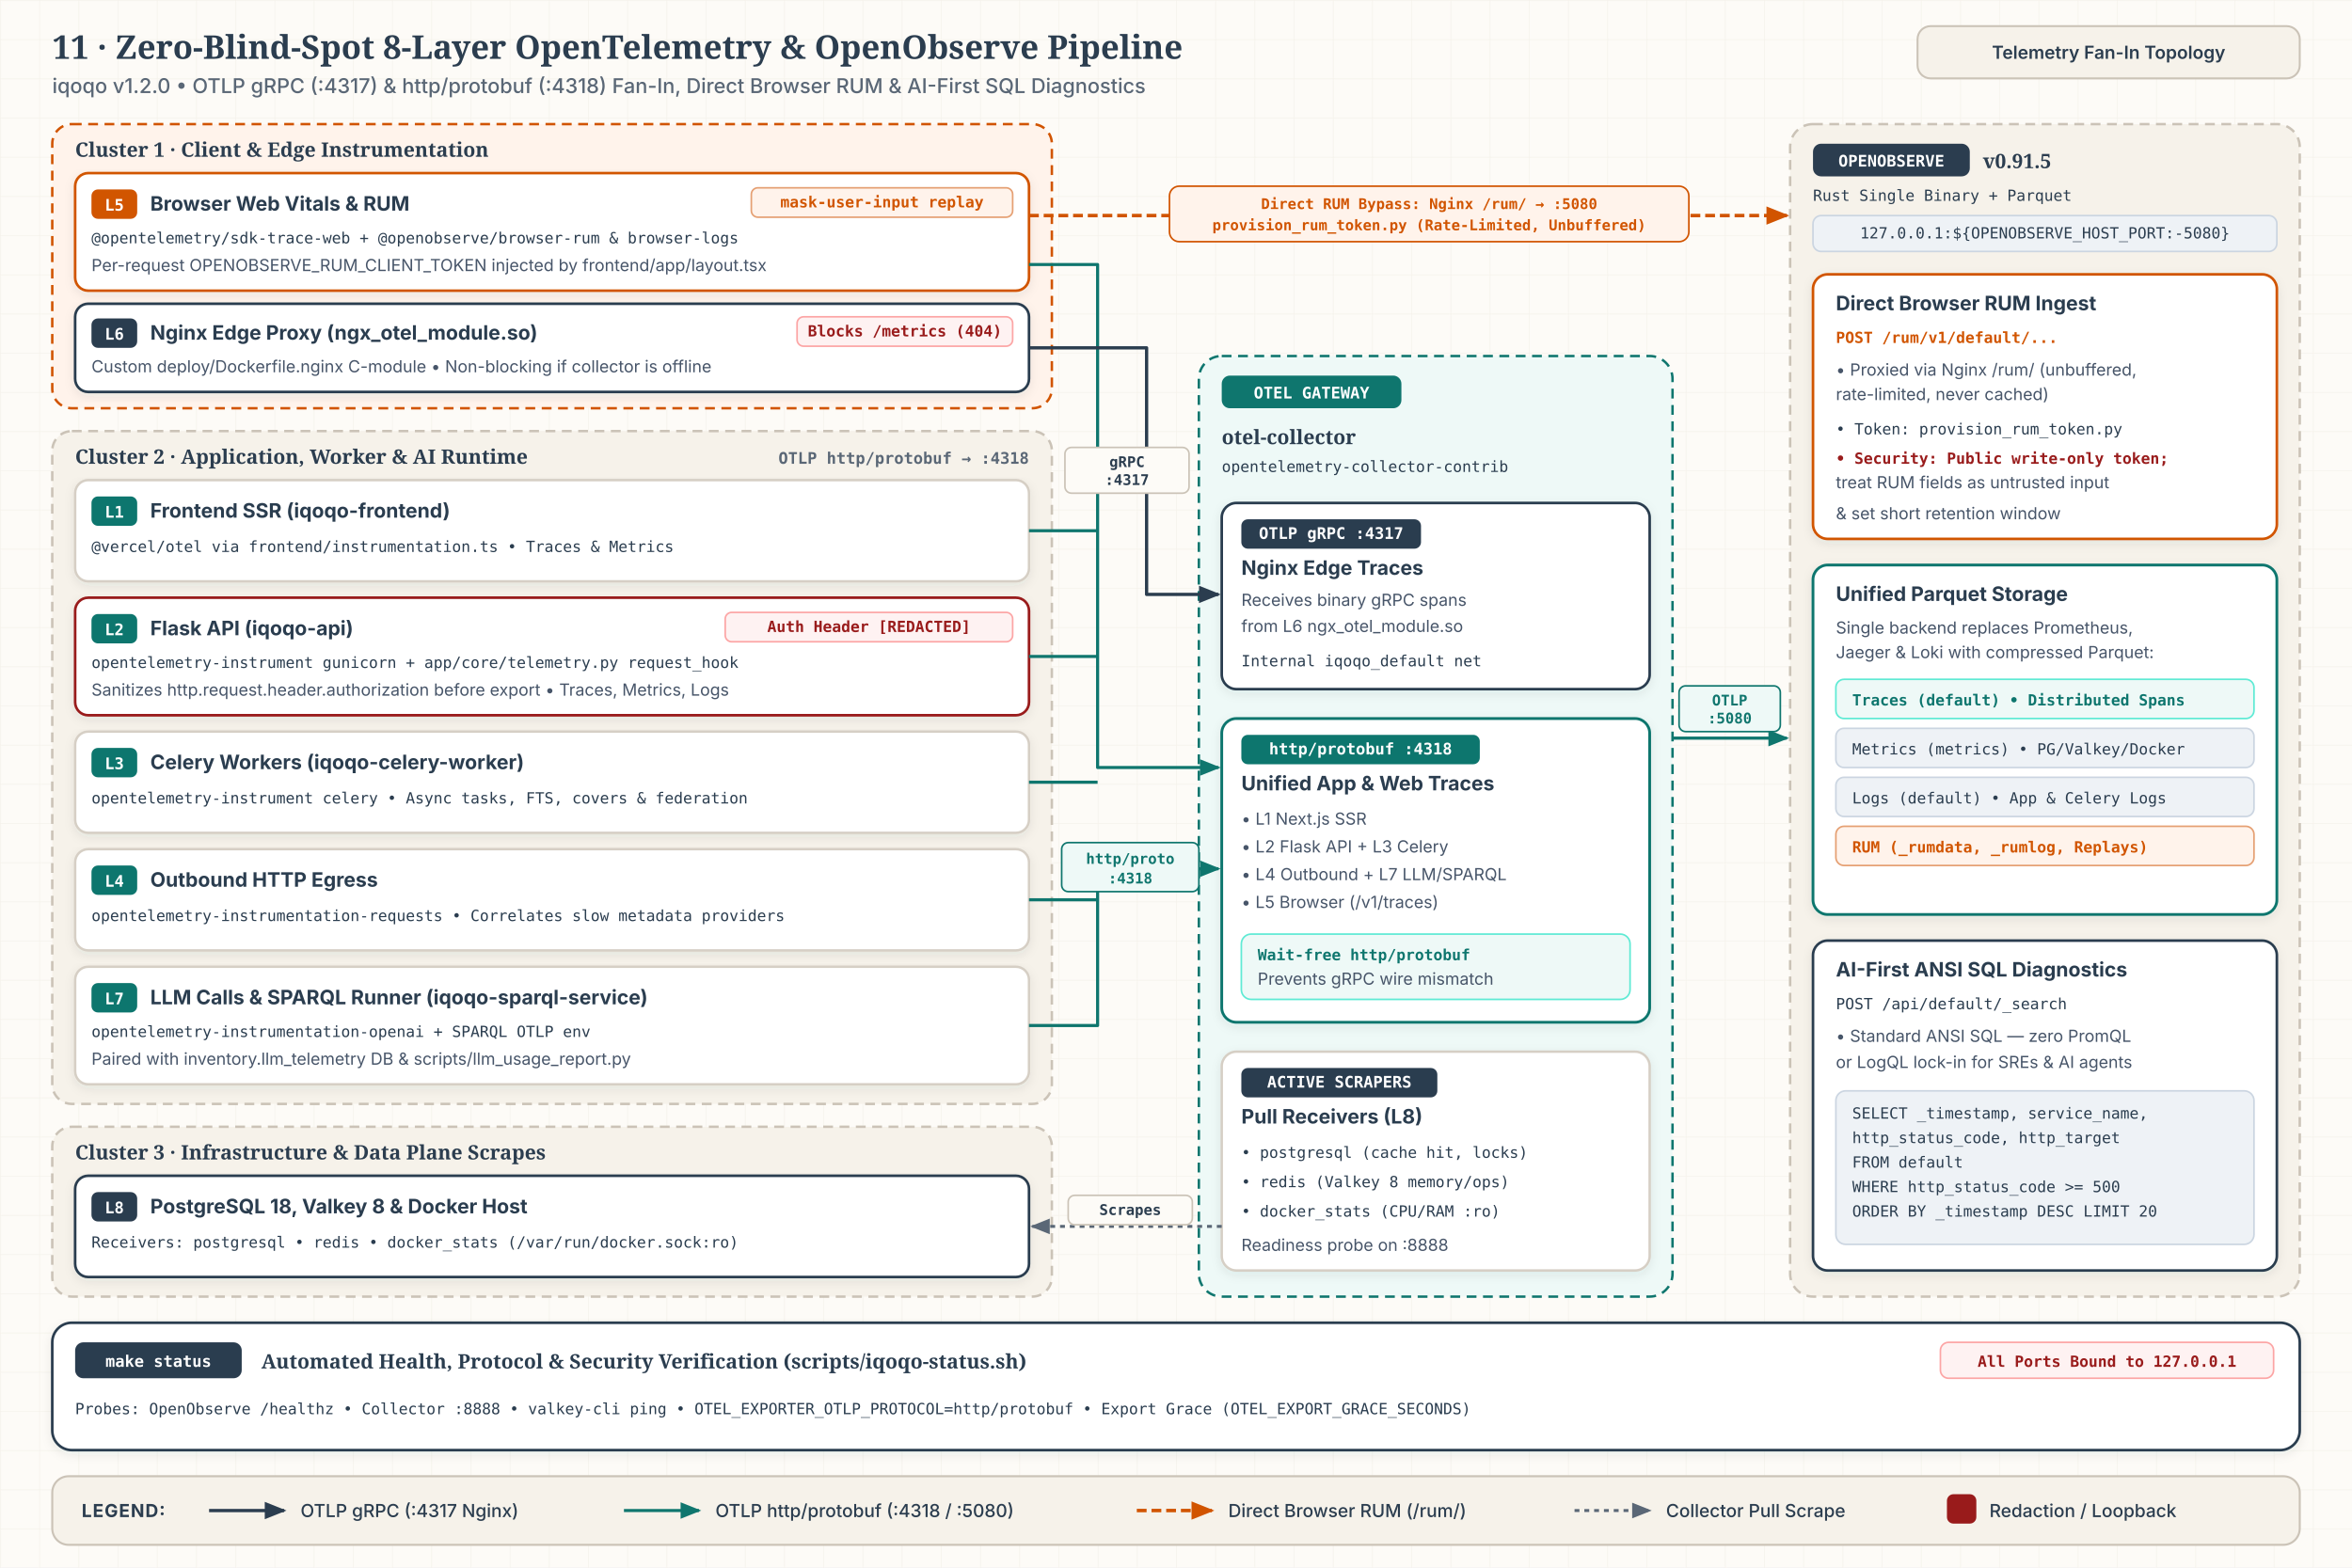
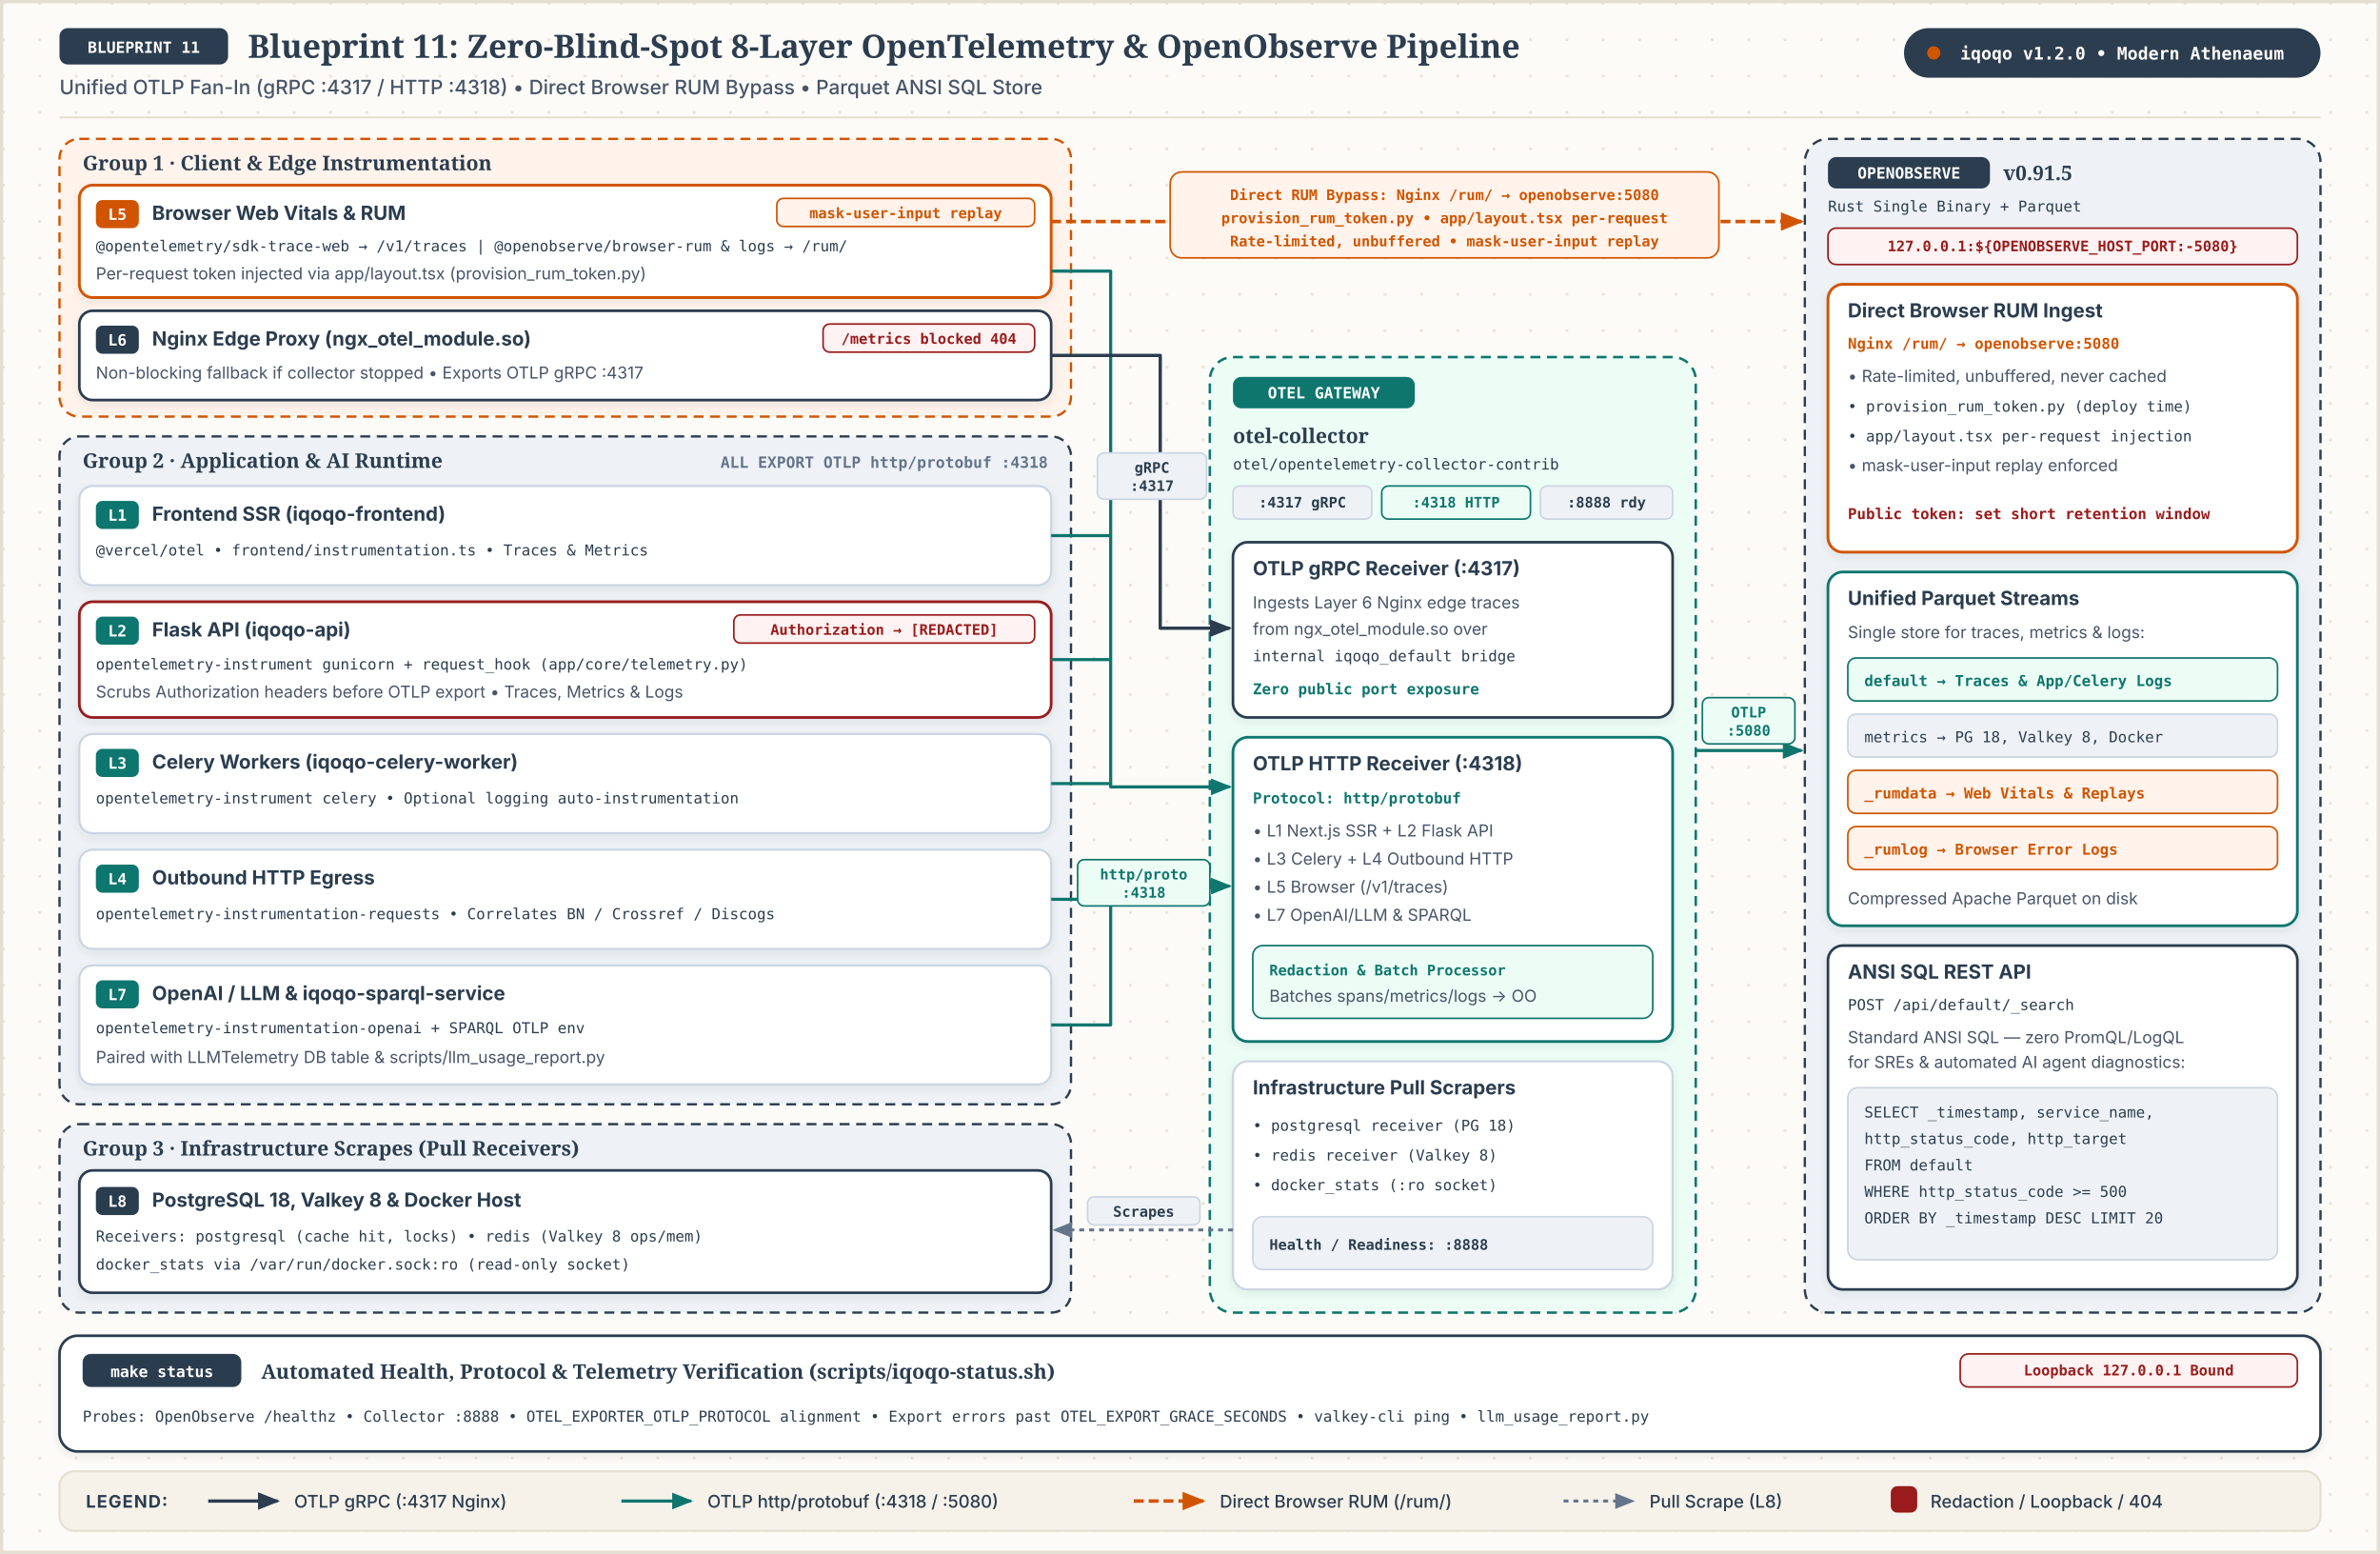
- <svg xmlns="http://www.w3.org/2000/svg" id="svg-bp11" viewBox="0 0 1440 960" width="1440" height="960" role="img" aria-labelledby="bp11-title bp11-desc">
-   <style>
-               .bg { fill: #FDFBF7; }
-               .title { font-family: 'Merriweather', Georgia, serif; font-size: 20px; font-weight: 700; fill: #2B3D4F; }
-               .sub { font-family: 'Inter', system-ui, -apple-system, sans-serif; font-size: 12.5px; font-weight: 500; fill: #5A6776; }
-               .hdr-pill { fill: #F6F2EA; stroke: #CBC3B7; stroke-width: 1.2; }
-               .hdr-pill-txt { font-family: 'Inter', system-ui, -apple-system, sans-serif; font-size: 11px; font-weight: 600; fill: #2B3D4F; }
- 
-               .zone { fill: #F6F2EA; stroke: #CBC3B7; stroke-width: 1.5; stroke-dasharray: 6 4; }
-               .zone-teal { fill: #EEF9F7; stroke: #0F766E; stroke-width: 1.5; stroke-dasharray: 6 4; }
-               .zone-clay { fill: #FFF3EB; stroke: #D15400; stroke-width: 1.5; stroke-dasharray: 6 4; }
-               .zone-title { font-family: 'Merriweather', Georgia, serif; font-size: 12.2px; font-weight: 700; fill: #2B3D4F; }
-               .zone-meta { font-family: 'JetBrains Mono', ui-monospace, SFMono-Regular, Menlo, monospace; font-size: 9.8px; font-weight: 600; fill: #5A6776; }
- 
-               .card { fill: #FFFFFF; stroke: #D6CFC5; stroke-width: 1.5; }
-               .card-indigo { fill: #FFFFFF; stroke: #2B3D4F; stroke-width: 1.6; }
-               .card-clay { fill: #FFFFFF; stroke: #D15400; stroke-width: 1.6; }
-               .card-teal { fill: #FFFFFF; stroke: #0F766E; stroke-width: 1.7; }
-               .card-crimson { fill: #FFFFFF; stroke: #991B1B; stroke-width: 1.6; }
-               .card-tint-clay { fill: #FFF3EB; stroke: #E5A073; stroke-width: 1; }
-               .card-tint-teal { fill: #EEF9F7; stroke: #5EEAD4; stroke-width: 1; }
-               .card-tint-indigo { fill: #EEF2F6; stroke: #CBD5E1; stroke-width: 1; }
-               .card-tint-crimson { fill: #FEF2F2; stroke: #FCA5A5; stroke-width: 1; }
- 
-               .badge-indigo { fill: #2B3D4F; }
-               .badge-clay { fill: #D15400; }
-               .badge-teal { fill: #0F766E; }
-               .badge-crimson { fill: #991B1B; }
-               .badge-txt { font-family: 'JetBrains Mono', ui-monospace, SFMono-Regular, Menlo, monospace; font-size: 9.8px; font-weight: 700; fill: #FFFFFF; }
- 
-               .c-title { font-family: 'Inter', system-ui, -apple-system, sans-serif; font-size: 12.2px; font-weight: 700; fill: #2B3D4F; }
-               .c-body { font-family: 'Inter', system-ui, -apple-system, sans-serif; font-size: 10.2px; font-weight: 400; fill: #475569; }
-               .c-mono { font-family: 'JetBrains Mono', ui-monospace, SFMono-Regular, Menlo, monospace; font-size: 9.4px; font-weight: 500; fill: #2B3D4F; }
-               .c-clay { font-family: 'JetBrains Mono', ui-monospace, SFMono-Regular, Menlo, monospace; font-size: 9.4px; font-weight: 600; fill: #D15400; }
-               .c-teal { font-family: 'JetBrains Mono', ui-monospace, SFMono-Regular, Menlo, monospace; font-size: 9.4px; font-weight: 600; fill: #0F766E; }
-               .c-crimson { font-family: 'JetBrains Mono', ui-monospace, SFMono-Regular, Menlo, monospace; font-size: 9.4px; font-weight: 600; fill: #991B1B; }
- 
-               .edge-grpc { fill: none; stroke: #2B3D4F; stroke-width: 2; stroke-linejoin: round; }
-               .edge-http { fill: none; stroke: #0F766E; stroke-width: 1.9; stroke-linejoin: round; }
-               .edge-rum { fill: none; stroke: #D15400; stroke-width: 2.1; stroke-dasharray: 6 3; stroke-linejoin: round; }
-               .edge-scrape { fill: none; stroke: #5A6776; stroke-width: 1.8; stroke-dasharray: 3 3; stroke-linejoin: round; }
-               .mk-grpc { fill: #2B3D4F; }
-               .mk-http { fill: #0F766E; }
-               .mk-rum { fill: #D15400; }
-               .mk-scrape { fill: #5A6776; }
- 
-               .e-pill { fill: #FDFBF7; stroke: #CBC3B7; stroke-width: 1; }
-               .e-pill-txt { font-family: 'JetBrains Mono', ui-monospace, SFMono-Regular, Menlo, monospace; font-size: 9px; font-weight: 600; fill: #2B3D4F; }
-               .e-pill-teal { fill: #EEF9F7; stroke: #0F766E; stroke-width: 1; }
-               .e-pill-teal-txt { font-family: 'JetBrains Mono', ui-monospace, SFMono-Regular, Menlo, monospace; font-size: 9px; font-weight: 700; fill: #0F766E; }
-               .e-pill-clay { fill: #FFF3EB; stroke: #D15400; stroke-width: 1; }
-               .e-pill-clay-txt { font-family: 'JetBrains Mono', ui-monospace, SFMono-Regular, Menlo, monospace; font-size: 9px; font-weight: 700; fill: #D15400; }
- 
-               .legend-bg { fill: #F6F2EA; stroke: #CBC3B7; stroke-width: 1.25; }
-               .legend-h { font-family: 'Inter', system-ui, -apple-system, sans-serif; font-size: 11px; font-weight: 700; letter-spacing: 0.05em; fill: #2B3D4F; }
-               .legend-t { font-family: 'Inter', system-ui, -apple-system, sans-serif; font-size: 11px; font-weight: 500; fill: #2B3D4F; }
-             </style>
+ <svg xmlns="http://www.w3.org/2000/svg" id="svg-bp11" viewBox="0 0 1440 940" width="1440" height="940" role="img" aria-labelledby="bp11-title bp11-desc">
  <defs>
-     <pattern id="b11-grid" width="24" height="24" patternUnits="userSpaceOnUse">
-       <path d="M 24 0 L 0 0 0 24" fill="none" stroke="#E6DFD5" stroke-width="0.6" opacity="0.45" />
+     <style>
+                 .b11-bg { fill: #FDFBF7; }
+                 .b11-frame { fill: none; stroke: #E5DFD3; stroke-width: 2; }
+                 .b11-title { font-family: Georgia, 'Merriweather', serif; font-size: 19.5px; font-weight: 700; fill: #2B3D4F; }
+                 .b11-sub { font-family: 'Inter', -apple-system, BlinkMacSystemFont, 'Segoe UI', sans-serif; font-size: 12px; font-weight: 500; fill: #475569; }
+                 .b11-pill-ver { fill: #2B3D4F; }
+                 .b11-pill-ver-t { font-family: 'JetBrains Mono', ui-monospace, SFMono-Regular, Menlo, monospace; font-size: 10.5px; font-weight: 600; fill: #FDFBF7; }
+ 
+                 .b11-z-i { fill: #EEF2F6; stroke: #2B3D4F; stroke-width: 1.4; stroke-dasharray: 6 4; }
+                 .b11-z-c { fill: #FFF3EB; stroke: #D15400; stroke-width: 1.4; stroke-dasharray: 6 4; }
+                 .b11-z-t { fill: #ECFDF5; stroke: #0F766E; stroke-width: 1.5; stroke-dasharray: 6 4; }
+                 .b11-z-title { font-family: Georgia, 'Merriweather', serif; font-size: 12.2px; font-weight: 700; fill: #2B3D4F; }
+                 .b11-z-meta { font-family: 'JetBrains Mono', ui-monospace, SFMono-Regular, Menlo, monospace; font-size: 9.4px; font-weight: 600; fill: #64748B; }
+ 
+                 .b11-card { fill: #FFFFFF; stroke: #CBD5E1; stroke-width: 1.3; }
+                 .b11-card-i { fill: #FFFFFF; stroke: #2B3D4F; stroke-width: 1.6; }
+                 .b11-card-c { fill: #FFFFFF; stroke: #D15400; stroke-width: 1.7; }
+                 .b11-card-t { fill: #FFFFFF; stroke: #0F766E; stroke-width: 1.65; }
+                 .b11-card-r { fill: #FFFFFF; stroke: #991B1B; stroke-width: 1.65; }
+ 
+                 .b11-b-i { fill: #2B3D4F; }
+                 .b11-b-c { fill: #D15400; }
+                 .b11-b-t { fill: #0F766E; }
+                 .b11-b-r { fill: #991B1B; }
+                 .b11-b-txt { font-family: 'JetBrains Mono', ui-monospace, SFMono-Regular, Menlo, monospace; font-size: 9.4px; font-weight: 700; fill: #FFFFFF; }
+ 
+                 .b11-ct { font-family: 'Inter', -apple-system, BlinkMacSystemFont, 'Segoe UI', sans-serif; font-size: 11.8px; font-weight: 700; fill: #2B3D4F; }
+                 .b11-cb { font-family: 'Inter', -apple-system, BlinkMacSystemFont, 'Segoe UI', sans-serif; font-size: 10px; font-weight: 400; fill: #475569; }
+                 .b11-cm { font-family: 'JetBrains Mono', ui-monospace, SFMono-Regular, Menlo, monospace; font-size: 9.1px; font-weight: 500; fill: #2B3D4F; }
+                 .b11-cc { font-family: 'JetBrains Mono', ui-monospace, SFMono-Regular, Menlo, monospace; font-size: 9.1px; font-weight: 700; fill: #D15400; }
+                 .b11-cl { font-family: 'JetBrains Mono', ui-monospace, SFMono-Regular, Menlo, monospace; font-size: 9.1px; font-weight: 700; fill: #0F766E; }
+                 .b11-cr { font-family: 'JetBrains Mono', ui-monospace, SFMono-Regular, Menlo, monospace; font-size: 9.1px; font-weight: 700; fill: #991B1B; }
+ 
+                 .b11-p-i { fill: #EEF2F6; stroke: #CBD5E1; stroke-width: 1; }
+                 .b11-p-c { fill: #FFF3EB; stroke: #D15400; stroke-width: 1; }
+                 .b11-p-t { fill: #ECFDF5; stroke: #0F766E; stroke-width: 1; }
+                 .b11-p-r { fill: #FEF2F2; stroke: #991B1B; stroke-width: 1; }
+                 .b11-pt-i { font-family: 'JetBrains Mono', ui-monospace, SFMono-Regular, Menlo, monospace; font-size: 8.8px; font-weight: 600; fill: #2B3D4F; }
+                 .b11-pt-c { font-family: 'JetBrains Mono', ui-monospace, SFMono-Regular, Menlo, monospace; font-size: 8.8px; font-weight: 700; fill: #D15400; }
+                 .b11-pt-t { font-family: 'JetBrains Mono', ui-monospace, SFMono-Regular, Menlo, monospace; font-size: 8.8px; font-weight: 700; fill: #0F766E; }
+                 .b11-pt-r { font-family: 'JetBrains Mono', ui-monospace, SFMono-Regular, Menlo, monospace; font-size: 8.8px; font-weight: 700; fill: #991B1B; }
+ 
+                 .b11-eg { fill: none; stroke: #2B3D4F; stroke-width: 2; stroke-linejoin: round; }
+                 .b11-eh { fill: none; stroke: #0F766E; stroke-width: 1.9; stroke-linejoin: round; }
+                 .b11-er { fill: none; stroke: #D15400; stroke-width: 2.1; stroke-dasharray: 6 3; stroke-linejoin: round; }
+                 .b11-es { fill: none; stroke: #64748B; stroke-width: 1.8; stroke-dasharray: 3 3; stroke-linejoin: round; }
+ 
+                 .b11-leg { fill: #F6F2EA; stroke: #E5DFD3; stroke-width: 1.3; }
+                 .b11-leg-h { font-family: 'Inter', -apple-system, BlinkMacSystemFont, 'Segoe UI', sans-serif; font-size: 10.5px; font-weight: 700; letter-spacing: 0.06em; fill: #2B3D4F; }
+                 .b11-leg-t { font-family: 'Inter', -apple-system, BlinkMacSystemFont, 'Segoe UI', sans-serif; font-size: 10.6px; font-weight: 500; fill: #2B3D4F; }
+               </style>
+     <pattern id="b11-dots" width="22" height="22" patternUnits="userSpaceOnUse">
+       <circle cx="2" cy="2" r="0.9" fill="#E5DFD3" />
    </pattern>
-     <filter id="b11-shadow" x="-6%" y="-6%" width="112%" height="118%">
-       <feDropShadow dx="0" dy="2" stdDeviation="3" flood-color="#2B3D4F" flood-opacity="0.08" />
+     <filter id="b11-sh" x="-6%" y="-6%" width="112%" height="118%">
+       <feDropShadow dx="0" dy="2" stdDeviation="2.5" flood-color="#2B3D4F" flood-opacity="0.08" />
    </filter>
-     <marker id="b11-mk-grpc" viewBox="0 0 10 10" refX="8.5" refY="5" markerWidth="7" markerHeight="7" orient="auto-start-reverse">
-       <path d="M 0 1.2 L 9.5 5 L 0 8.8 z" class="mk-grpc" />
-     </marker>
-     <marker id="b11-mk-http" viewBox="0 0 10 10" refX="8.5" refY="5" markerWidth="7" markerHeight="7" orient="auto-start-reverse">
-       <path d="M 0 1.2 L 9.5 5 L 0 8.8 z" class="mk-http" />
-     </marker>
-     <marker id="b11-mk-rum" viewBox="0 0 10 10" refX="8.5" refY="5" markerWidth="7" markerHeight="7" orient="auto-start-reverse">
-       <path d="M 0 1.2 L 9.5 5 L 0 8.8 z" class="mk-rum" />
-     </marker>
-     <marker id="b11-mk-scrape" viewBox="0 0 10 10" refX="8.5" refY="5" markerWidth="7" markerHeight="7" orient="auto-start-reverse">
-       <path d="M 0 1.2 L 9.5 5 L 0 8.8 z" class="mk-scrape" />
+     <marker id="b11-mkg" viewBox="0 0 10 10" refX="8.5" refY="5" markerWidth="7" markerHeight="7" orient="auto-start-reverse">
+       <path d="M 0 1.2 L 9.5 5 L 0 8.8 z" fill="#2B3D4F" />
+     </marker>
+     <marker id="b11-mkh" viewBox="0 0 10 10" refX="8.5" refY="5" markerWidth="7" markerHeight="7" orient="auto-start-reverse">
+       <path d="M 0 1.2 L 9.5 5 L 0 8.8 z" fill="#0F766E" />
+     </marker>
+     <marker id="b11-mkr" viewBox="0 0 10 10" refX="8.5" refY="5" markerWidth="7" markerHeight="7" orient="auto-start-reverse">
+       <path d="M 0 1.2 L 9.5 5 L 0 8.8 z" fill="#D15400" />
+     </marker>
+     <marker id="b11-mks" viewBox="0 0 10 10" refX="8.5" refY="5" markerWidth="7" markerHeight="7" orient="auto-start-reverse">
+       <path d="M 0 1.2 L 9.5 5 L 0 8.8 z" fill="#64748B" />
    </marker>
  </defs>
-   <rect x="0" y="0" width="1440" height="960" class="bg" />
-   <rect x="0" y="0" width="1440" height="960" fill="url(#b11-grid)" />
-   <text x="32" y="36" class="title">11 · Zero-Blind-Spot 8-Layer OpenTelemetry &amp; OpenObserve Pipeline</text>
-   <text x="32" y="57" class="sub">iqoqo v1.2.0  •  OTLP gRPC (:4317) &amp; http/protobuf (:4318) Fan-In, Direct Browser RUM &amp; AI-First SQL Diagnostics</text>
-   <rect x="1174" y="16" width="234" height="32" rx="8" class="hdr-pill" />
-   <text x="1291" y="36" text-anchor="middle" class="hdr-pill-txt">Telemetry Fan-In Topology</text>
-   <rect x="32" y="76" width="612" height="174" rx="12" class="zone-clay" />
-   <text x="46" y="96" class="zone-title">Cluster 1 · Client &amp; Edge Instrumentation</text>
-   <g filter="url(#b11-shadow)">
-     <rect x="46" y="106" width="584" height="72" rx="8" class="card-clay" />
-     <rect x="56" y="116" width="28" height="18" rx="4" class="badge-clay" />
-     <text x="70" y="129" text-anchor="middle" class="badge-txt">L5</text>
-     <text x="92" y="129" class="c-title">Browser Web Vitals &amp; RUM</text>
-     <rect x="460" y="115" width="160" height="18" rx="4" class="card-tint-clay" />
-     <text x="540" y="127" text-anchor="middle" class="c-clay">mask-user-input replay</text>
-     <text x="56" y="149" class="c-mono">@opentelemetry/sdk-trace-web + @openobserve/browser-rum &amp; browser-logs</text>
-     <text x="56" y="166" class="c-body">Per-request OPENOBSERVE_RUM_CLIENT_TOKEN injected by frontend/app/layout.tsx</text>
-   </g>
-   <g filter="url(#b11-shadow)">
-     <rect x="46" y="186" width="584" height="54" rx="8" class="card-indigo" />
-     <rect x="56" y="195" width="28" height="18" rx="4" class="badge-indigo" />
-     <text x="70" y="208" text-anchor="middle" class="badge-txt">L6</text>
-     <text x="92" y="208" class="c-title">Nginx Edge Proxy (ngx_otel_module.so)</text>
-     <rect x="488" y="194" width="132" height="18" rx="4" class="card-tint-crimson" />
-     <text x="554" y="206" text-anchor="middle" class="c-crimson">Blocks /metrics (404)</text>
-     <text x="56" y="228" class="c-body">Custom deploy/Dockerfile.nginx C-module • Non-blocking if collector is offline</text>
-   </g>
-   <rect x="32" y="264" width="612" height="412" rx="12" class="zone" />
-   <text x="46" y="284" class="zone-title">Cluster 2 · Application, Worker &amp; AI Runtime</text>
-   <text x="630" y="284" text-anchor="end" class="zone-meta">OTLP http/protobuf → :4318</text>
-   <g filter="url(#b11-shadow)">
-     <rect x="46" y="294" width="584" height="62" rx="8" class="card" />
-     <rect x="56" y="304" width="28" height="18" rx="4" class="badge-teal" />
-     <text x="70" y="317" text-anchor="middle" class="badge-txt">L1</text>
-     <text x="92" y="317" class="c-title">Frontend SSR (iqoqo-frontend)</text>
-     <text x="56" y="338" class="c-mono">@vercel/otel via frontend/instrumentation.ts  •  Traces &amp; Metrics</text>
-   </g>
-   <g filter="url(#b11-shadow)">
-     <rect x="46" y="366" width="584" height="72" rx="8" class="card-crimson" />
-     <rect x="56" y="376" width="28" height="18" rx="4" class="badge-teal" />
-     <text x="70" y="389" text-anchor="middle" class="badge-txt">L2</text>
-     <text x="92" y="389" class="c-title">Flask API (iqoqo-api)</text>
-     <rect x="444" y="375" width="176" height="18" rx="4" class="card-tint-crimson" />
-     <text x="532" y="387" text-anchor="middle" class="c-crimson">Auth Header [REDACTED]</text>
-     <text x="56" y="409" class="c-mono">opentelemetry-instrument gunicorn  +  app/core/telemetry.py request_hook</text>
-     <text x="56" y="426" class="c-body">Sanitizes http.request.header.authorization before export • Traces, Metrics, Logs</text>
-   </g>
-   <g filter="url(#b11-shadow)">
-     <rect x="46" y="448" width="584" height="62" rx="8" class="card" />
-     <rect x="56" y="458" width="28" height="18" rx="4" class="badge-teal" />
-     <text x="70" y="471" text-anchor="middle" class="badge-txt">L3</text>
-     <text x="92" y="471" class="c-title">Celery Workers (iqoqo-celery-worker)</text>
-     <text x="56" y="492" class="c-mono">opentelemetry-instrument celery  •  Async tasks, FTS, covers &amp; federation</text>
-   </g>
-   <g filter="url(#b11-shadow)">
-     <rect x="46" y="520" width="584" height="62" rx="8" class="card" />
-     <rect x="56" y="530" width="28" height="18" rx="4" class="badge-teal" />
-     <text x="70" y="543" text-anchor="middle" class="badge-txt">L4</text>
-     <text x="92" y="543" class="c-title">Outbound HTTP Egress</text>
-     <text x="56" y="564" class="c-mono">opentelemetry-instrumentation-requests • Correlates slow metadata providers</text>
-   </g>
-   <g filter="url(#b11-shadow)">
-     <rect x="46" y="592" width="584" height="72" rx="8" class="card" />
-     <rect x="56" y="602" width="28" height="18" rx="4" class="badge-teal" />
-     <text x="70" y="615" text-anchor="middle" class="badge-txt">L7</text>
-     <text x="92" y="615" class="c-title">LLM Calls &amp; SPARQL Runner (iqoqo-sparql-service)</text>
-     <text x="56" y="635" class="c-mono">opentelemetry-instrumentation-openai  +  SPARQL OTLP env</text>
-     <text x="56" y="652" class="c-body">Paired with inventory.llm_telemetry DB &amp; scripts/llm_usage_report.py</text>
-   </g>
-   <rect x="32" y="690" width="612" height="104" rx="12" class="zone" />
-   <text x="46" y="710" class="zone-title">Cluster 3 · Infrastructure &amp; Data Plane Scrapes</text>
-   <g filter="url(#b11-shadow)">
-     <rect x="46" y="720" width="584" height="62" rx="8" class="card-indigo" />
-     <rect x="56" y="730" width="28" height="18" rx="4" class="badge-indigo" />
-     <text x="70" y="743" text-anchor="middle" class="badge-txt">L8</text>
-     <text x="92" y="743" class="c-title">PostgreSQL 18, Valkey 8 &amp; Docker Host</text>
-     <text x="56" y="764" class="c-mono">Receivers: postgresql • redis • docker_stats (/var/run/docker.sock:ro)</text>
-   </g>
-   <rect x="734" y="218" width="290" height="576" rx="14" class="zone-teal" />
-   <rect x="748" y="230" width="110" height="20" rx="5" class="badge-teal" />
-   <text x="803" y="244" text-anchor="middle" class="badge-txt">OTEL GATEWAY</text>
-   <text x="748" y="272" class="zone-title">otel-collector</text>
-   <text x="748" y="289" class="c-mono">opentelemetry-collector-contrib</text>
-   <g filter="url(#b11-shadow)">
-     <rect x="748" y="308" width="262" height="114" rx="9" class="card-indigo" />
-     <rect x="760" y="318" width="110" height="18" rx="4" class="badge-indigo" />
-     <text x="815" y="330" text-anchor="middle" class="badge-txt">OTLP gRPC :4317</text>
-     <text x="760" y="352" class="c-title">Nginx Edge Traces</text>
-     <text x="760" y="371" class="c-body">Receives binary gRPC spans</text>
-     <text x="760" y="387" class="c-body">from L6 ngx_otel_module.so</text>
-     <text x="760" y="408" class="c-mono">Internal iqoqo_default net</text>
-   </g>
-   <g filter="url(#b11-shadow)">
-     <rect x="748" y="440" width="262" height="186" rx="9" class="card-teal" />
-     <rect x="760" y="450" width="146" height="18" rx="4" class="badge-teal" />
-     <text x="833" y="462" text-anchor="middle" class="badge-txt">http/protobuf :4318</text>
-     <text x="760" y="484" class="c-title">Unified App &amp; Web Traces</text>
-     <text x="760" y="505" class="c-body">• L1 Next.js SSR</text>
-     <text x="760" y="522" class="c-body">• L2 Flask API + L3 Celery</text>
-     <text x="760" y="539" class="c-body">• L4 Outbound + L7 LLM/SPARQL</text>
-     <text x="760" y="556" class="c-body">• L5 Browser (/v1/traces)</text>
-     <rect x="760" y="572" width="238" height="40" rx="6" class="card-tint-teal" />
-     <text x="770" y="588" class="c-teal">Wait-free http/protobuf</text>
-     <text x="770" y="603" class="c-body">Prevents gRPC wire mismatch</text>
-   </g>
-   <g filter="url(#b11-shadow)">
-     <rect x="748" y="644" width="262" height="134" rx="9" class="card" />
-     <rect x="760" y="654" width="120" height="18" rx="4" class="badge-indigo" />
-     <text x="820" y="666" text-anchor="middle" class="badge-txt">ACTIVE SCRAPERS</text>
-     <text x="760" y="688" class="c-title">Pull Receivers (L8)</text>
-     <text x="760" y="709" class="c-mono">• postgresql (cache hit, locks)</text>
-     <text x="760" y="727" class="c-mono">• redis (Valkey 8 memory/ops)</text>
-     <text x="760" y="745" class="c-mono">• docker_stats (CPU/RAM :ro)</text>
-     <text x="760" y="766" class="c-body">Readiness probe on :8888</text>
-   </g>
-   <rect x="1096" y="76" width="312" height="718" rx="14" class="zone" />
-   <rect x="1110" y="88" width="96" height="20" rx="5" class="badge-indigo" />
-   <text x="1158" y="102" text-anchor="middle" class="badge-txt">OPENOBSERVE</text>
-   <text x="1214" y="103" class="zone-title">v0.91.5</text>
-   <text x="1110" y="123" class="c-mono">Rust Single Binary + Parquet</text>
-   <rect x="1110" y="132" width="284" height="22" rx="5" class="card-tint-indigo" />
-   <text x="1252" y="146" text-anchor="middle" class="c-mono">127.0.0.1:${OPENOBSERVE_HOST_PORT:-5080}</text>
-   <g filter="url(#b11-shadow)">
-     <rect x="1110" y="168" width="284" height="162" rx="9" class="card-clay" />
-     <text x="1124" y="190" class="c-title">Direct Browser RUM Ingest</text>
-     <text x="1124" y="210" class="c-clay">POST /rum/v1/default/...</text>
-     <text x="1124" y="230" class="c-body">• Proxied via Nginx /rum/ (unbuffered,</text>
-     <text x="1124" y="245" class="c-body">  rate-limited, never cached)</text>
-     <text x="1124" y="266" class="c-mono">• Token: provision_rum_token.py</text>
-     <text x="1124" y="284" class="c-crimson">• Security: Public write-only token;</text>
-     <text x="1124" y="299" class="c-body">  treat RUM fields as untrusted input</text>
-     <text x="1124" y="318" class="c-body">  &amp; set short retention window</text>
-   </g>
-   <g filter="url(#b11-shadow)">
-     <rect x="1110" y="346" width="284" height="214" rx="9" class="card-teal" />
-     <text x="1124" y="368" class="c-title">Unified Parquet Storage</text>
-     <text x="1124" y="388" class="c-body">Single backend replaces Prometheus,</text>
-     <text x="1124" y="403" class="c-body">Jaeger &amp; Loki with compressed Parquet:</text>
-     <rect x="1124" y="416" width="256" height="24" rx="5" class="card-tint-teal" />
-     <text x="1134" y="432" class="c-teal">Traces (default) • Distributed Spans</text>
-     <rect x="1124" y="446" width="256" height="24" rx="5" class="card-tint-indigo" />
-     <text x="1134" y="462" class="c-mono">Metrics (metrics) • PG/Valkey/Docker</text>
-     <rect x="1124" y="476" width="256" height="24" rx="5" class="card-tint-indigo" />
-     <text x="1134" y="492" class="c-mono">Logs (default) • App &amp; Celery Logs</text>
-     <rect x="1124" y="506" width="256" height="24" rx="5" class="card-tint-clay" />
-     <text x="1134" y="522" class="c-clay">RUM (_rumdata, _rumlog, Replays)</text>
-   </g>
-   <g filter="url(#b11-shadow)">
-     <rect x="1110" y="576" width="284" height="202" rx="9" class="card-indigo" />
-     <text x="1124" y="598" class="c-title">AI-First ANSI SQL Diagnostics</text>
-     <text x="1124" y="618" class="c-mono">POST /api/default/_search</text>
-     <text x="1124" y="638" class="c-body">• Standard ANSI SQL — zero PromQL</text>
-     <text x="1124" y="654" class="c-body">  or LogQL lock-in for SREs &amp; AI agents</text>
-     <rect x="1124" y="668" width="256" height="94" rx="6" class="card-tint-indigo" />
-     <text x="1134" y="685" class="c-mono">SELECT _timestamp, service_name,</text>
-     <text x="1134" y="700" class="c-mono">  http_status_code, http_target</text>
-     <text x="1134" y="715" class="c-mono">FROM default</text>
-     <text x="1134" y="730" class="c-mono">WHERE http_status_code &gt;= 500</text>
-     <text x="1134" y="745" class="c-mono">ORDER BY _timestamp DESC LIMIT 20</text>
-   </g>
-   <path d="M 630 132 L 1094 132" class="edge-rum" marker-end="url(#b11-mk-rum)" />
-   <rect x="716" y="114" width="318" height="34" rx="6" class="e-pill-clay" />
-   <text x="875" y="128" text-anchor="middle" class="e-pill-clay-txt">Direct RUM Bypass: Nginx /rum/ → :5080</text>
-   <text x="875" y="141" text-anchor="middle" class="e-pill-clay-txt">provision_rum_token.py (Rate-Limited, Unbuffered)</text>
-   <path d="M 630 162 L 672 162 L 672 470 L 746 470" class="edge-http" marker-end="url(#b11-mk-http)" />
-   <path d="M 630 213 L 702 213 L 702 364 L 746 364" class="edge-grpc" marker-end="url(#b11-mk-grpc)" />
-   <rect x="652" y="274" width="76" height="28" rx="4" class="e-pill" />
-   <text x="690" y="286" text-anchor="middle" class="e-pill-txt">gRPC</text>
-   <text x="690" y="297" text-anchor="middle" class="e-pill-txt">:4317</text>
-   <path d="M 630 325 L 672 325" class="edge-http" />
-   <path d="M 630 402 L 672 402" class="edge-http" />
-   <path d="M 630 479 L 672 479" class="edge-http" />
-   <path d="M 630 551 L 672 551" class="edge-http" />
-   <path d="M 630 628 L 672 628 L 672 532 L 746 532" class="edge-http" marker-end="url(#b11-mk-http)" />
-   <rect x="650" y="516" width="84" height="30" rx="4" class="e-pill-teal" />
-   <text x="692" y="529" text-anchor="middle" class="e-pill-teal-txt">http/proto</text>
-   <text x="692" y="541" text-anchor="middle" class="e-pill-teal-txt">:4318</text>
-   <path d="M 748 751 L 632 751" class="edge-scrape" marker-end="url(#b11-mk-scrape)" />
-   <rect x="654" y="732" width="76" height="18" rx="4" class="e-pill" />
-   <text x="692" y="744" text-anchor="middle" class="e-pill-txt">Scrapes</text>
-   <path d="M 1024 452 L 1094 452" class="edge-http" marker-end="url(#b11-mk-http)" />
-   <rect x="1028" y="420" width="62" height="28" rx="4" class="e-pill-teal" />
-   <text x="1059" y="432" text-anchor="middle" class="e-pill-teal-txt">OTLP</text>
-   <text x="1059" y="443" text-anchor="middle" class="e-pill-teal-txt">:5080</text>
-   <g filter="url(#b11-shadow)">
-     <rect x="32" y="810" width="1376" height="78" rx="12" class="card-indigo" />
-     <rect x="46" y="822" width="102" height="22" rx="5" class="badge-indigo" />
-     <text x="97" y="837" text-anchor="middle" class="badge-txt">make status</text>
-     <text x="160" y="838" class="zone-title">Automated Health, Protocol &amp; Security Verification (scripts/iqoqo-status.sh)</text>
-     <rect x="1188" y="822" width="204" height="22" rx="5" class="card-tint-crimson" />
-     <text x="1290" y="837" text-anchor="middle" class="c-crimson">All Ports Bound to 127.0.0.1</text>
-     <text x="46" y="866" class="c-mono">Probes: OpenObserve /healthz  •  Collector :8888  •  valkey-cli ping  •  OTEL_EXPORTER_OTLP_PROTOCOL=http/protobuf  •  Export Grace (OTEL_EXPORT_GRACE_SECONDS)</text>
-   </g>
-   <rect x="32" y="904" width="1376" height="42" rx="10" class="legend-bg" />
-   <text x="50" y="929" class="legend-h">LEGEND:</text>
-   <line x1="128" y1="925" x2="174" y2="925" class="edge-grpc" marker-end="url(#b11-mk-grpc)" />
-   <text x="184" y="929" class="legend-t">OTLP gRPC (:4317 Nginx)</text>
-   <line x1="382" y1="925" x2="428" y2="925" class="edge-http" marker-end="url(#b11-mk-http)" />
-   <text x="438" y="929" class="legend-t">OTLP http/protobuf (:4318 / :5080)</text>
-   <line x1="696" y1="925" x2="742" y2="925" class="edge-rum" marker-end="url(#b11-mk-rum)" />
-   <text x="752" y="929" class="legend-t">Direct Browser RUM (/rum/)</text>
-   <line x1="964" y1="925" x2="1010" y2="925" class="edge-scrape" marker-end="url(#b11-mk-scrape)" />
-   <text x="1020" y="929" class="legend-t">Collector Pull Scrape</text>
-   <rect x="1192" y="915" width="18" height="18" rx="4" class="badge-crimson" />
-   <text x="1218" y="929" class="legend-t">Redaction / Loopback</text>
+   <rect x="0" y="0" width="1440" height="940" class="b11-bg" />
+   <rect x="0" y="0" width="1440" height="940" fill="url(#b11-dots)" />
+   <rect x="1" y="1" width="1438" height="938" class="b11-frame" />
+   <rect x="36" y="17" width="102" height="22" rx="5" class="b11-b-i" />
+   <text x="87" y="32" text-anchor="middle" class="b11-b-txt">BLUEPRINT 11</text>
+   <text x="150" y="35" class="b11-title">Blueprint 11: Zero-Blind-Spot 8-Layer OpenTelemetry &amp; OpenObserve Pipeline</text>
+   <text x="36" y="57" class="b11-sub">Unified OTLP Fan-In (gRPC :4317 / HTTP :4318) • Direct Browser RUM Bypass • Parquet ANSI SQL Store</text>
+   <rect x="1152" y="17" width="252" height="30" rx="15" class="b11-pill-ver" />
+   <circle cx="1170" cy="32" r="4" fill="#D15400" />
+   <text x="1284" y="36" text-anchor="middle" class="b11-pill-ver-t">iqoqo v1.2.0 • Modern Athenaeum</text>
+   <line x1="36" y1="71" x2="1404" y2="71" stroke="#E5DFD3" stroke-width="1.2" />
+   <rect x="36" y="84" width="612" height="168" rx="12" class="b11-z-c" />
+   <text x="50" y="103" class="b11-z-title">Group 1 · Client &amp; Edge Instrumentation</text>
+   <g filter="url(#b11-sh)">
+     <rect x="48" y="112" width="588" height="68" rx="8" class="b11-card-c" />
+     <rect x="58" y="121" width="26" height="17" rx="4" class="b11-b-c" />
+     <text x="71" y="133" text-anchor="middle" class="b11-b-txt">L5</text>
+     <text x="92" y="133" class="b11-ct">Browser Web Vitals &amp; RUM</text>
+     <rect x="470" y="120" width="156" height="17" rx="4" class="b11-p-c" />
+     <text x="548" y="132" text-anchor="middle" class="b11-pt-c">mask-user-input replay</text>
+     <text x="58" y="152" class="b11-cm">@opentelemetry/sdk-trace-web → /v1/traces  |  @openobserve/browser-rum &amp; logs → /rum/</text>
+     <text x="58" y="169" class="b11-cb">Per-request token injected via app/layout.tsx (provision_rum_token.py)</text>
+   </g>
+   <g filter="url(#b11-sh)">
+     <rect x="48" y="188" width="588" height="54" rx="8" class="b11-card-i" />
+     <rect x="58" y="197" width="26" height="17" rx="4" class="b11-b-i" />
+     <text x="71" y="209" text-anchor="middle" class="b11-b-txt">L6</text>
+     <text x="92" y="209" class="b11-ct">Nginx Edge Proxy (ngx_otel_module.so)</text>
+     <rect x="498" y="196" width="128" height="17" rx="4" class="b11-p-r" />
+     <text x="562" y="208" text-anchor="middle" class="b11-pt-r">/metrics blocked 404</text>
+     <text x="58" y="229" class="b11-cb">Non-blocking fallback if collector stopped  •  Exports OTLP gRPC :4317</text>
+   </g>
+   <rect x="36" y="264" width="612" height="404" rx="12" class="b11-z-i" />
+   <text x="50" y="283" class="b11-z-title">Group 2 · Application &amp; AI Runtime</text>
+   <text x="634" y="283" text-anchor="end" class="b11-z-meta">ALL EXPORT OTLP http/protobuf :4318</text>
+   <g filter="url(#b11-sh)">
+     <rect x="48" y="294" width="588" height="60" rx="8" class="b11-card" />
+     <rect x="58" y="303" width="26" height="17" rx="4" class="b11-b-t" />
+     <text x="71" y="315" text-anchor="middle" class="b11-b-txt">L1</text>
+     <text x="92" y="315" class="b11-ct">Frontend SSR (iqoqo-frontend)</text>
+     <text x="58" y="336" class="b11-cm">@vercel/otel  •  frontend/instrumentation.ts  •  Traces &amp; Metrics</text>
+   </g>
+   <g filter="url(#b11-sh)">
+     <rect x="48" y="364" width="588" height="70" rx="8" class="b11-card-r" />
+     <rect x="58" y="373" width="26" height="17" rx="4" class="b11-b-t" />
+     <text x="71" y="385" text-anchor="middle" class="b11-b-txt">L2</text>
+     <text x="92" y="385" class="b11-ct">Flask API (iqoqo-api)</text>
+     <rect x="444" y="372" width="182" height="17" rx="4" class="b11-p-r" />
+     <text x="535" y="384" text-anchor="middle" class="b11-pt-r">Authorization → [REDACTED]</text>
+     <text x="58" y="405" class="b11-cm">opentelemetry-instrument gunicorn  +  request_hook (app/core/telemetry.py)</text>
+     <text x="58" y="422" class="b11-cb">Scrubs Authorization headers before OTLP export • Traces, Metrics &amp; Logs</text>
+   </g>
+   <g filter="url(#b11-sh)">
+     <rect x="48" y="444" width="588" height="60" rx="8" class="b11-card" />
+     <rect x="58" y="453" width="26" height="17" rx="4" class="b11-b-t" />
+     <text x="71" y="465" text-anchor="middle" class="b11-b-txt">L3</text>
+     <text x="92" y="465" class="b11-ct">Celery Workers (iqoqo-celery-worker)</text>
+     <text x="58" y="486" class="b11-cm">opentelemetry-instrument celery  •  Optional logging auto-instrumentation</text>
+   </g>
+   <g filter="url(#b11-sh)">
+     <rect x="48" y="514" width="588" height="60" rx="8" class="b11-card" />
+     <rect x="58" y="523" width="26" height="17" rx="4" class="b11-b-t" />
+     <text x="71" y="535" text-anchor="middle" class="b11-b-txt">L4</text>
+     <text x="92" y="535" class="b11-ct">Outbound HTTP Egress</text>
+     <text x="58" y="556" class="b11-cm">opentelemetry-instrumentation-requests  •  Correlates BN / Crossref / Discogs</text>
+   </g>
+   <g filter="url(#b11-sh)">
+     <rect x="48" y="584" width="588" height="72" rx="8" class="b11-card" />
+     <rect x="58" y="593" width="26" height="17" rx="4" class="b11-b-t" />
+     <text x="71" y="605" text-anchor="middle" class="b11-b-txt">L7</text>
+     <text x="92" y="605" class="b11-ct">OpenAI / LLM &amp; iqoqo-sparql-service</text>
+     <text x="58" y="625" class="b11-cm">opentelemetry-instrumentation-openai  +  SPARQL OTLP env</text>
+     <text x="58" y="643" class="b11-cb">Paired with LLMTelemetry DB table &amp; scripts/llm_usage_report.py</text>
+   </g>
+   <rect x="36" y="680" width="612" height="114" rx="12" class="b11-z-i" />
+   <text x="50" y="699" class="b11-z-title">Group 3 · Infrastructure Scrapes (Pull Receivers)</text>
+   <g filter="url(#b11-sh)">
+     <rect x="48" y="708" width="588" height="74" rx="8" class="b11-card-i" />
+     <rect x="58" y="718" width="26" height="17" rx="4" class="b11-b-i" />
+     <text x="71" y="730" text-anchor="middle" class="b11-b-txt">L8</text>
+     <text x="92" y="730" class="b11-ct">PostgreSQL 18, Valkey 8 &amp; Docker Host</text>
+     <text x="58" y="751" class="b11-cm">Receivers: postgresql (cache hit, locks)  •  redis (Valkey 8 ops/mem)</text>
+     <text x="58" y="768" class="b11-cm">           docker_stats via /var/run/docker.sock:ro (read-only socket)</text>
+   </g>
+   <rect x="732" y="216" width="294" height="578" rx="14" class="b11-z-t" />
+   <rect x="746" y="228" width="110" height="19" rx="5" class="b11-b-t" />
+   <text x="801" y="241" text-anchor="middle" class="b11-b-txt">OTEL GATEWAY</text>
+   <text x="746" y="268" class="b11-z-title">otel-collector</text>
+   <text x="746" y="284" class="b11-cm">otel/opentelemetry-collector-contrib</text>
+   <rect x="746" y="294" width="84" height="20" rx="4" class="b11-p-i" />
+   <text x="788" y="307" text-anchor="middle" class="b11-pt-i">:4317 gRPC</text>
+   <rect x="836" y="294" width="90" height="20" rx="4" class="b11-p-t" />
+   <text x="881" y="307" text-anchor="middle" class="b11-pt-t">:4318 HTTP</text>
+   <rect x="932" y="294" width="80" height="20" rx="4" class="b11-p-i" />
+   <text x="972" y="307" text-anchor="middle" class="b11-pt-i">:8888 rdy</text>
+   <g filter="url(#b11-sh)">
+     <rect x="746" y="328" width="266" height="106" rx="9" class="b11-card-i" />
+     <text x="758" y="348" class="b11-ct">OTLP gRPC Receiver (:4317)</text>
+     <text x="758" y="368" class="b11-cb">Ingests Layer 6 Nginx edge traces</text>
+     <text x="758" y="384" class="b11-cb">from ngx_otel_module.so over</text>
+     <text x="758" y="400" class="b11-cm">internal iqoqo_default bridge</text>
+     <text x="758" y="420" class="b11-cl">Zero public port exposure</text>
+   </g>
+   <g filter="url(#b11-sh)">
+     <rect x="746" y="446" width="266" height="184" rx="9" class="b11-card-t" />
+     <text x="758" y="466" class="b11-ct">OTLP HTTP Receiver (:4318)</text>
+     <text x="758" y="486" class="b11-cl">Protocol: http/protobuf</text>
+     <text x="758" y="506" class="b11-cb">• L1 Next.js SSR + L2 Flask API</text>
+     <text x="758" y="523" class="b11-cb">• L3 Celery + L4 Outbound HTTP</text>
+     <text x="758" y="540" class="b11-cb">• L5 Browser (/v1/traces)</text>
+     <text x="758" y="557" class="b11-cb">• L7 OpenAI/LLM &amp; SPARQL</text>
+     <rect x="758" y="572" width="242" height="44" rx="6" class="b11-p-t" />
+     <text x="768" y="590" class="b11-pt-t">Redaction &amp; Batch Processor</text>
+     <text x="768" y="606" class="b11-cb">Batches spans/metrics/logs → OO</text>
+   </g>
+   <g filter="url(#b11-sh)">
+     <rect x="746" y="642" width="266" height="138" rx="9" class="b11-card" />
+     <text x="758" y="662" class="b11-ct">Infrastructure Pull Scrapers</text>
+     <text x="758" y="684" class="b11-cm">• postgresql receiver (PG 18)</text>
+     <text x="758" y="702" class="b11-cm">• redis receiver (Valkey 8)</text>
+     <text x="758" y="720" class="b11-cm">• docker_stats (:ro socket)</text>
+     <rect x="758" y="736" width="242" height="32" rx="6" class="b11-p-i" />
+     <text x="768" y="756" class="b11-pt-i">Health / Readiness: :8888</text>
+   </g>
+   <rect x="1092" y="84" width="312" height="710" rx="14" class="b11-z-i" />
+   <rect x="1106" y="95" width="98" height="19" rx="5" class="b11-b-i" />
+   <text x="1155" y="108" text-anchor="middle" class="b11-b-txt">OPENOBSERVE</text>
+   <text x="1212" y="109" class="b11-z-title">v0.91.5</text>
+   <text x="1106" y="128" class="b11-cm">Rust Single Binary + Parquet</text>
+   <rect x="1106" y="138" width="284" height="22" rx="5" class="b11-p-r" />
+   <text x="1248" y="152" text-anchor="middle" class="b11-pt-r">127.0.0.1:${OPENOBSERVE_HOST_PORT:-5080}</text>
+   <g filter="url(#b11-sh)">
+     <rect x="1106" y="172" width="284" height="162" rx="9" class="b11-card-c" />
+     <text x="1118" y="192" class="b11-ct">Direct Browser RUM Ingest</text>
+     <text x="1118" y="211" class="b11-cc">Nginx /rum/ → openobserve:5080</text>
+     <text x="1118" y="231" class="b11-cb">• Rate-limited, unbuffered, never cached</text>
+     <text x="1118" y="249" class="b11-cm">• provision_rum_token.py (deploy time)</text>
+     <text x="1118" y="267" class="b11-cm">• app/layout.tsx per-request injection</text>
+     <text x="1118" y="285" class="b11-cb">• mask-user-input replay enforced</text>
+     <text x="1118" y="314" class="b11-cr">Public token: set short retention window</text>
+   </g>
+   <g filter="url(#b11-sh)">
+     <rect x="1106" y="346" width="284" height="214" rx="9" class="b11-card-t" />
+     <text x="1118" y="366" class="b11-ct">Unified Parquet Streams</text>
+     <text x="1118" y="386" class="b11-cb">Single store for traces, metrics &amp; logs:</text>
+     <rect x="1118" y="398" width="260" height="26" rx="5" class="b11-p-t" />
+     <text x="1128" y="415" class="b11-cl">default  → Traces &amp; App/Celery Logs</text>
+     <rect x="1118" y="432" width="260" height="26" rx="5" class="b11-p-i" />
+     <text x="1128" y="449" class="b11-cm">metrics  → PG 18, Valkey 8, Docker</text>
+     <rect x="1118" y="466" width="260" height="26" rx="5" class="b11-p-c" />
+     <text x="1128" y="483" class="b11-cc">_rumdata → Web Vitals &amp; Replays</text>
+     <rect x="1118" y="500" width="260" height="26" rx="5" class="b11-p-c" />
+     <text x="1128" y="517" class="b11-cc">_rumlog  → Browser Error Logs</text>
+     <text x="1118" y="547" class="b11-cb">Compressed Apache Parquet on disk</text>
+   </g>
+   <g filter="url(#b11-sh)">
+     <rect x="1106" y="572" width="284" height="208" rx="9" class="b11-card-i" />
+     <text x="1118" y="592" class="b11-ct">ANSI SQL REST API</text>
+     <text x="1118" y="611" class="b11-cm">POST /api/default/_search</text>
+     <text x="1118" y="631" class="b11-cb">Standard ANSI SQL — zero PromQL/LogQL</text>
+     <text x="1118" y="646" class="b11-cb">for SREs &amp; automated AI agent diagnostics:</text>
+     <rect x="1118" y="658" width="260" height="104" rx="6" class="b11-p-i" />
+     <text x="1128" y="676" class="b11-cm">SELECT _timestamp, service_name,</text>
+     <text x="1128" y="692" class="b11-cm">  http_status_code, http_target</text>
+     <text x="1128" y="708" class="b11-cm">FROM default</text>
+     <text x="1128" y="724" class="b11-cm">WHERE http_status_code &gt;= 500</text>
+     <text x="1128" y="740" class="b11-cm">ORDER BY _timestamp DESC LIMIT 20</text>
+   </g>
+   <path d="M 636 134 L 1090 134" class="b11-er" marker-end="url(#b11-mkr)" />
+   <rect x="708" y="104" width="332" height="52" rx="7" class="b11-p-c" />
+   <text x="874" y="121" text-anchor="middle" class="b11-pt-c">Direct RUM Bypass: Nginx /rum/ → openobserve:5080</text>
+   <text x="874" y="135" text-anchor="middle" class="b11-pt-c">provision_rum_token.py • app/layout.tsx per-request</text>
+   <text x="874" y="149" text-anchor="middle" class="b11-pt-c">Rate-limited, unbuffered • mask-user-input replay</text>
+   <path d="M 636 164 L 672 164 L 672 476 L 744 476" class="b11-eh" marker-end="url(#b11-mkh)" />
+   <path d="M 636 215 L 702 215 L 702 380 L 744 380" class="b11-eg" marker-end="url(#b11-mkg)" />
+   <rect x="664" y="274" width="66" height="28" rx="4" class="b11-p-i" />
+   <text x="697" y="286" text-anchor="middle" class="b11-pt-i">gRPC</text>
+   <text x="697" y="297" text-anchor="middle" class="b11-pt-i">:4317</text>
+   <path d="M 636 324 L 672 324" class="b11-eh" />
+   <path d="M 636 399 L 672 399" class="b11-eh" />
+   <path d="M 636 474 L 672 474" class="b11-eh" />
+   <path d="M 636 544 L 672 544" class="b11-eh" />
+   <path d="M 636 620 L 672 620 L 672 536 L 744 536" class="b11-eh" marker-end="url(#b11-mkh)" />
+   <rect x="652" y="520" width="80" height="28" rx="4" class="b11-p-t" />
+   <text x="692" y="532" text-anchor="middle" class="b11-pt-t">http/proto</text>
+   <text x="692" y="543" text-anchor="middle" class="b11-pt-t">:4318</text>
+   <path d="M 746 744 L 638 744" class="b11-es" marker-end="url(#b11-mks)" />
+   <rect x="658" y="724" width="68" height="17" rx="4" class="b11-p-i" />
+   <text x="692" y="736" text-anchor="middle" class="b11-pt-i">Scrapes</text>
+   <path d="M 1026 454 L 1090 454" class="b11-eh" marker-end="url(#b11-mkh)" />
+   <rect x="1030" y="422" width="56" height="28" rx="4" class="b11-p-t" />
+   <text x="1058" y="434" text-anchor="middle" class="b11-pt-t">OTLP</text>
+   <text x="1058" y="445" text-anchor="middle" class="b11-pt-t">:5080</text>
+   <g filter="url(#b11-sh)">
+     <rect x="36" y="808" width="1368" height="70" rx="11" class="b11-card-i" />
+     <rect x="50" y="819" width="96" height="20" rx="5" class="b11-b-i" />
+     <text x="98" y="833" text-anchor="middle" class="b11-b-txt">make status</text>
+     <text x="158" y="834" class="b11-z-title">Automated Health, Protocol &amp; Telemetry Verification (scripts/iqoqo-status.sh)</text>
+     <rect x="1186" y="819" width="204" height="20" rx="5" class="b11-p-r" />
+     <text x="1288" y="832" text-anchor="middle" class="b11-pt-r">Loopback 127.0.0.1 Bound</text>
+     <text x="50" y="860" class="b11-cm">Probes: OpenObserve /healthz • Collector :8888 • OTEL_EXPORTER_OTLP_PROTOCOL alignment • Export errors past OTEL_EXPORT_GRACE_SECONDS • valkey-cli ping • llm_usage_report.py</text>
+   </g>
+   <rect x="36" y="890" width="1368" height="36" rx="9" class="b11-leg" />
+   <text x="52" y="912" class="b11-leg-h">LEGEND:</text>
+   <line x1="126" y1="908" x2="168" y2="908" class="b11-eg" marker-end="url(#b11-mkg)" />
+   <text x="178" y="912" class="b11-leg-t">OTLP gRPC (:4317 Nginx)</text>
+   <line x1="376" y1="908" x2="418" y2="908" class="b11-eh" marker-end="url(#b11-mkh)" />
+   <text x="428" y="912" class="b11-leg-t">OTLP http/protobuf (:4318 / :5080)</text>
+   <line x1="686" y1="908" x2="728" y2="908" class="b11-er" marker-end="url(#b11-mkr)" />
+   <text x="738" y="912" class="b11-leg-t">Direct Browser RUM (/rum/)</text>
+   <line x1="946" y1="908" x2="988" y2="908" class="b11-es" marker-end="url(#b11-mks)" />
+   <text x="998" y="912" class="b11-leg-t">Pull Scrape (L8)</text>
+   <rect x="1144" y="899" width="16" height="16" rx="4" class="b11-b-r" />
+   <text x="1168" y="912" class="b11-leg-t">Redaction / Loopback / 404</text>
</svg>
